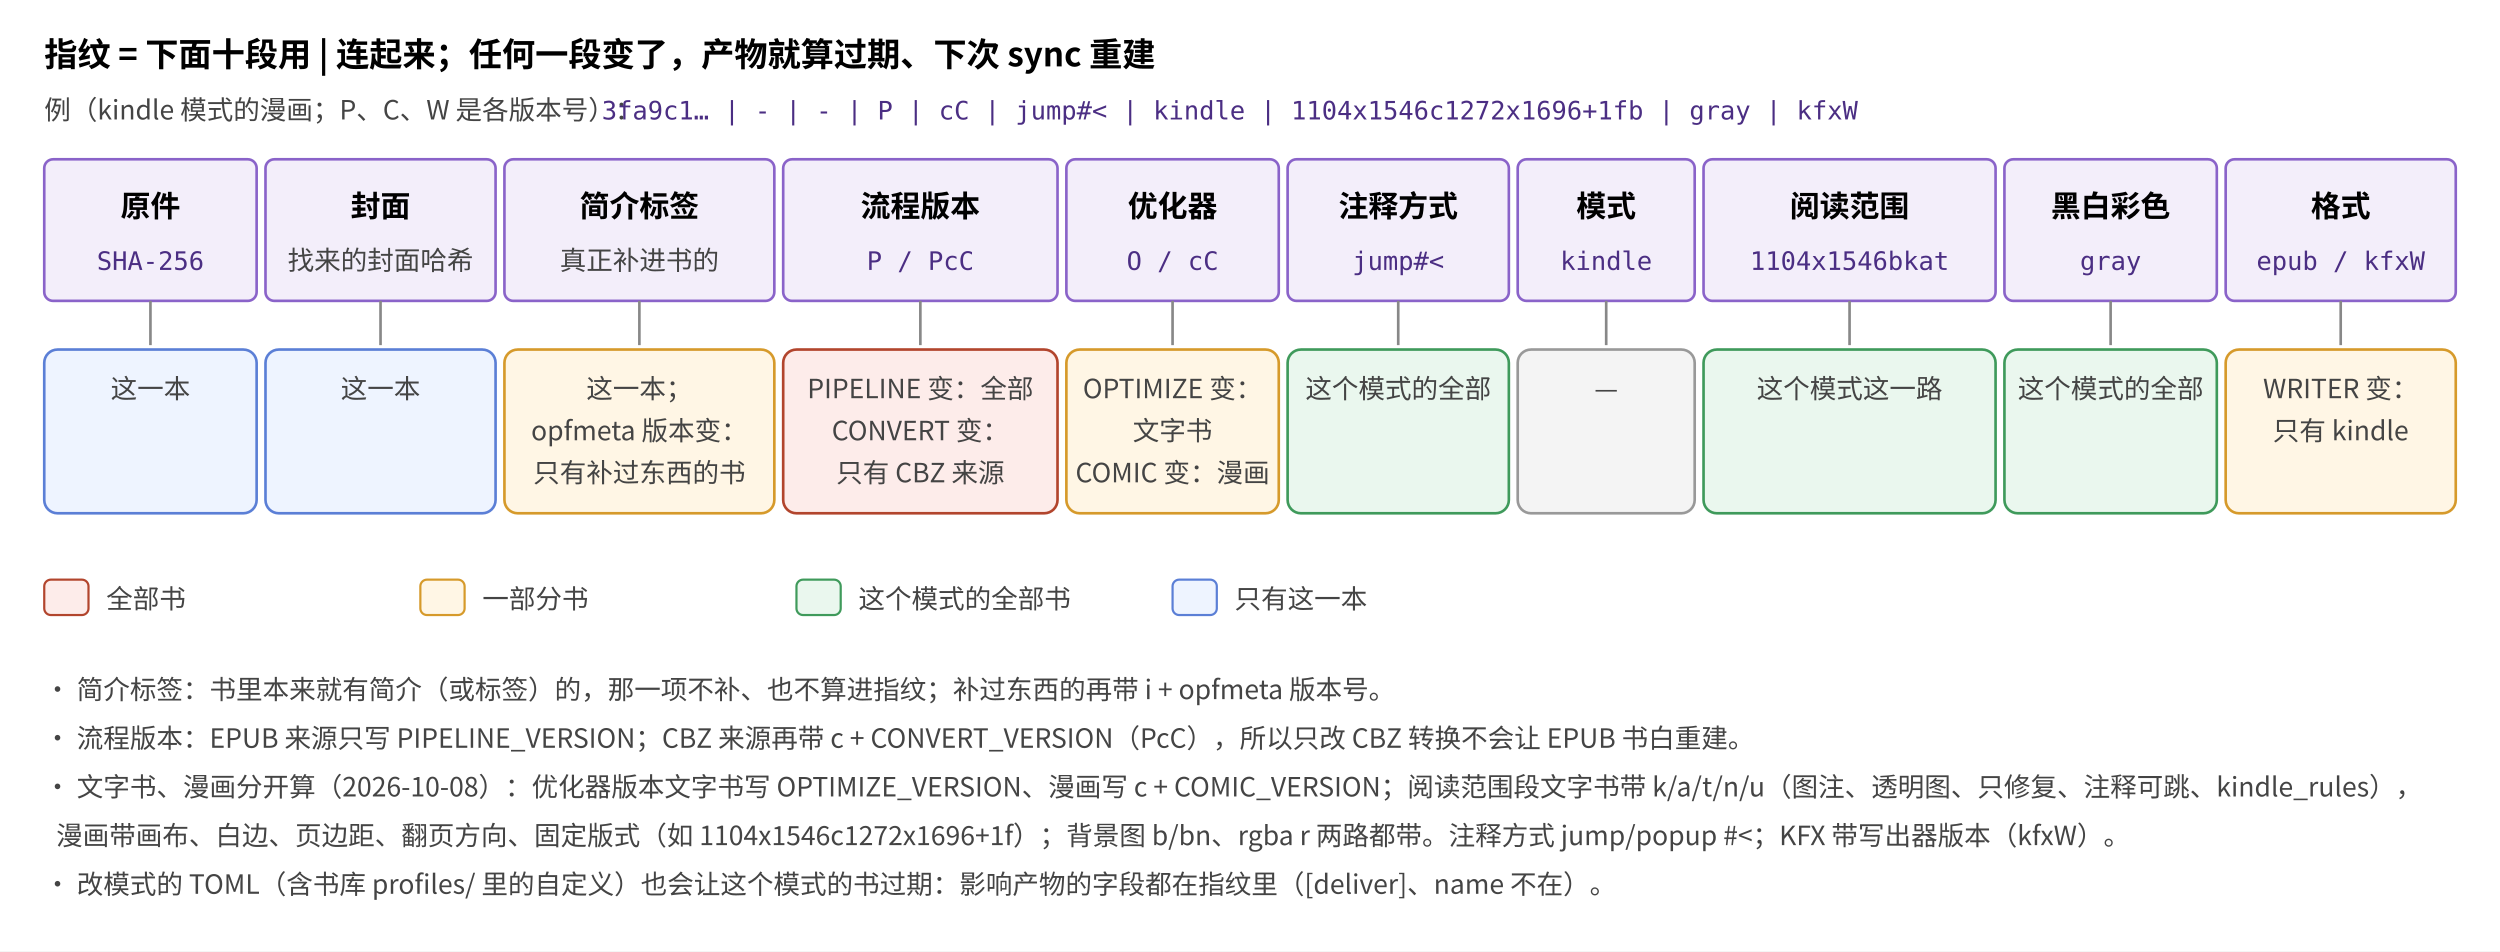
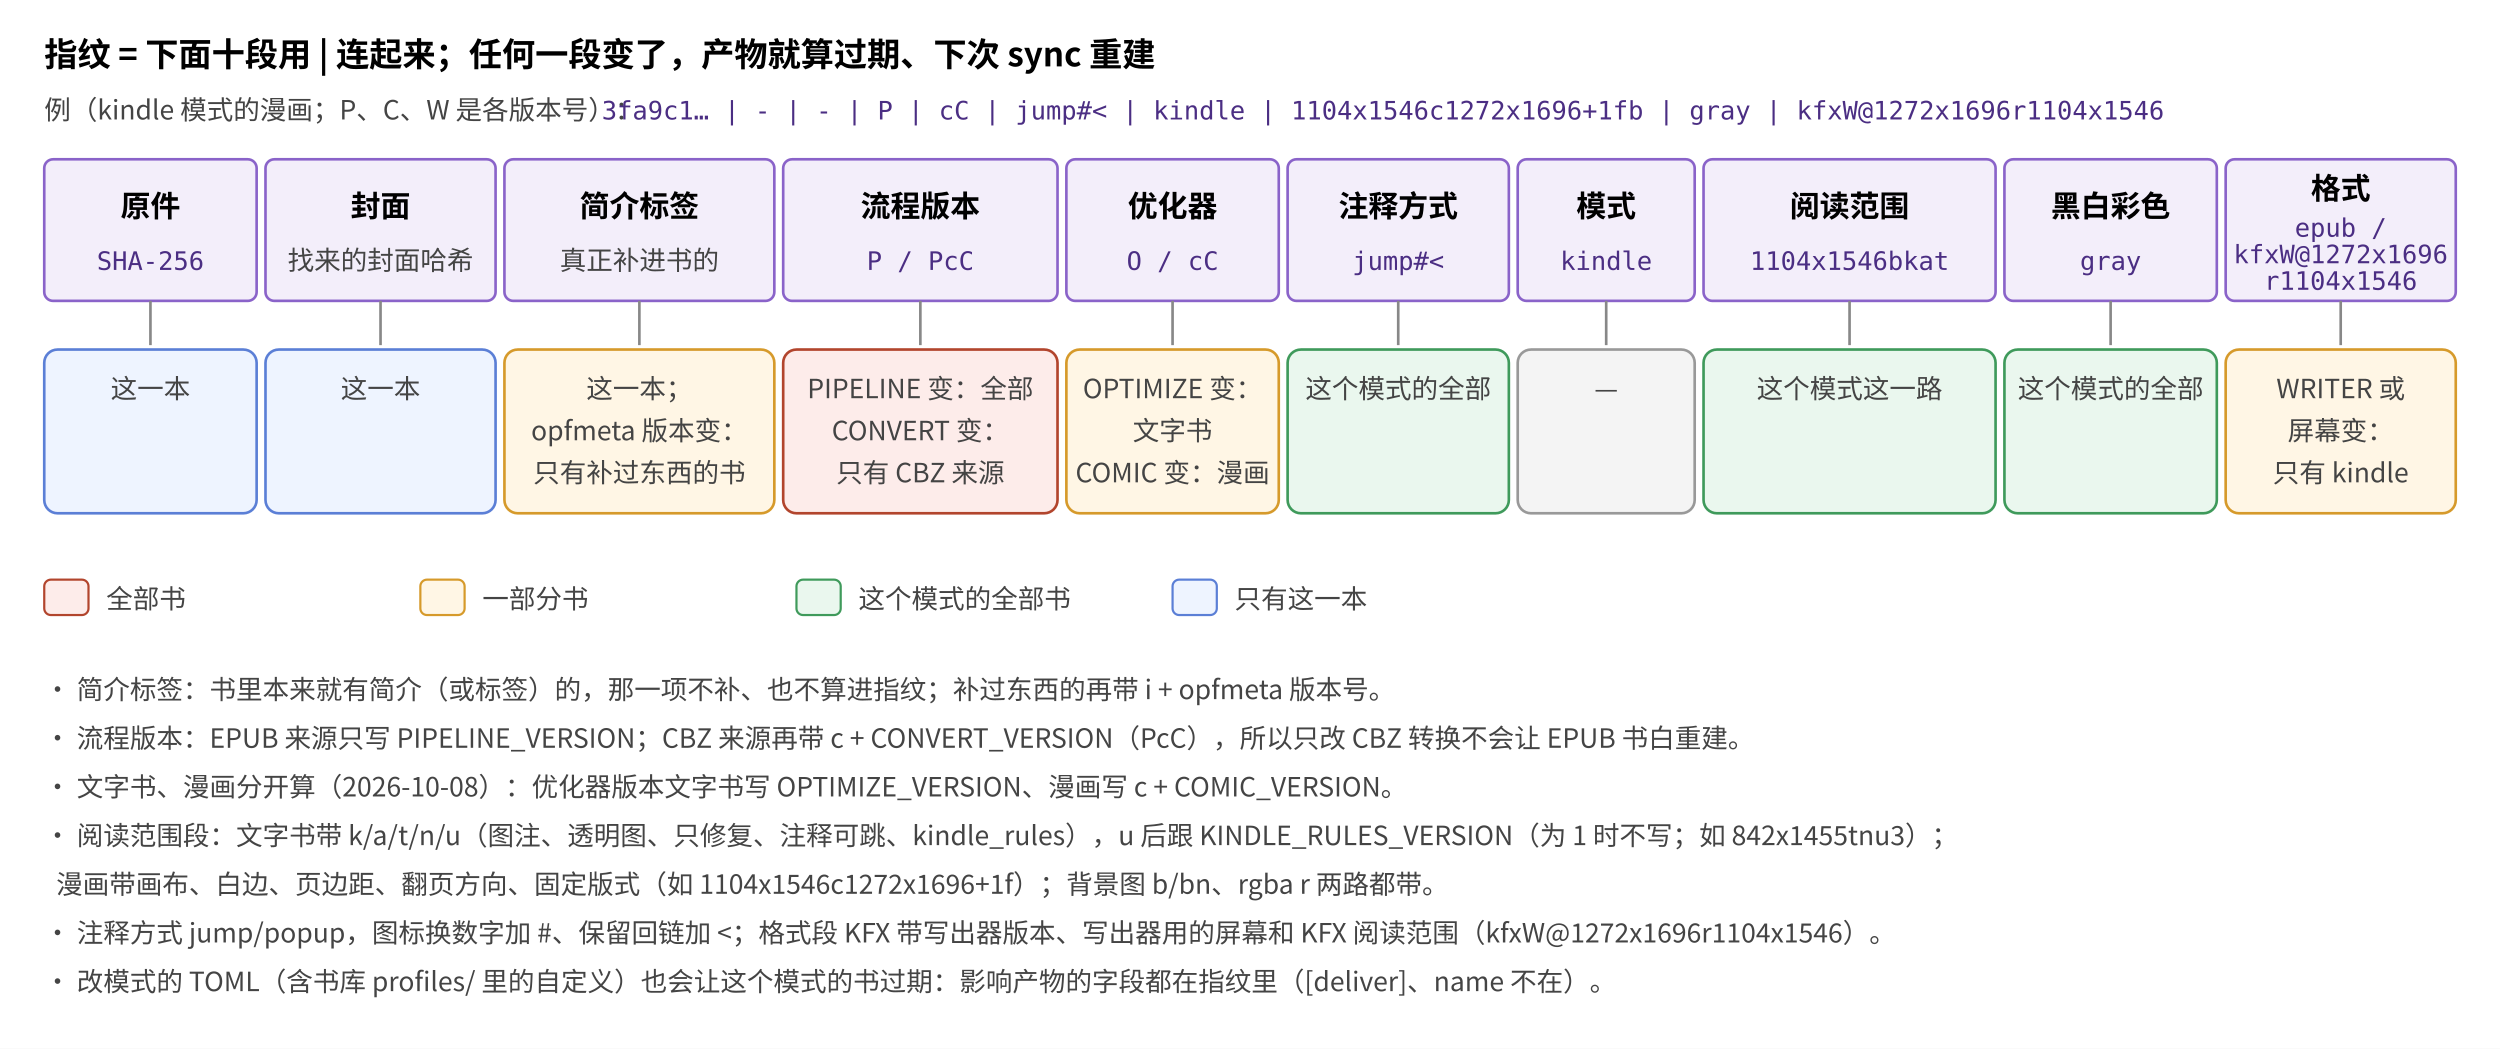
- <svg xmlns="http://www.w3.org/2000/svg" viewBox="0 0 1130 430" font-family="'Noto Sans CJK SC','PingFang SC','Microsoft YaHei',sans-serif" font-size="13">
+ <svg xmlns="http://www.w3.org/2000/svg" viewBox="0 0 1130 474" font-family="'Noto Sans CJK SC','PingFang SC','Microsoft YaHei',sans-serif" font-size="13">
  <style>
    .h{font-weight:bold;font-size:13.5px}
    .s{font-size:12px;fill:#444}
    .m{font-family:monospace;font-size:11.5px;fill:#4b2e83;font-variant-ligatures:none}
    .t{font-weight:bold;font-size:15px}
  </style>
-   <rect width="1130" height="430" fill="#ffffff" />
+   <rect width="1130" height="474" fill="#ffffff" />
  <text x="20" y="30" class="t">指纹 = 下面十段用 | 连起来；任何一段变了，产物就算过期、下次 sync 重建</text>
  <text x="20" y="54" class="s">例（kindle 模式的漫画；P、C、W 是各版本号）：</text>
-   <text x="272" y="54" class="m">3fa9c1… | - | - | P | cC | jump#&lt; | kindle | 1104x1546c1272x1696+1fb | gray | kfxW</text>
+   <text x="272" y="54" class="m">3fa9c1… | - | - | P | cC | jump#&lt; | kindle | 1104x1546c1272x1696+1fb | gray | kfxW@1272x1696r1104x1546</text>
  <rect x="20" y="72" width="96" height="64" rx="4" fill="#f3eefa" stroke="#8a63c9" stroke-width="1.2" />
  <text x="68.0" y="98" text-anchor="middle" class="h">原件</text>
  <text x="68.0" y="122" text-anchor="middle" class="m">SHA-256</text>
  <path d="M68.0 136 L68.0 156" stroke="#888" stroke-width="1.2" />
  <rect x="20" y="158" width="96" height="74" rx="6" fill="#eef4ff" stroke="#5b7fd6" stroke-width="1.2" />
  <text x="68.0" y="180" text-anchor="middle" class="s">这一本</text>
  <rect x="120" y="72" width="104" height="64" rx="4" fill="#f3eefa" stroke="#8a63c9" stroke-width="1.2" />
  <text x="172.0" y="98" text-anchor="middle" class="h">封面</text>
  <text x="172.0" y="122" text-anchor="middle" class="s">找来的封面哈希</text>
  <path d="M172.0 136 L172.0 156" stroke="#888" stroke-width="1.2" />
  <rect x="120" y="158" width="104" height="74" rx="6" fill="#eef4ff" stroke="#5b7fd6" stroke-width="1.2" />
  <text x="172.0" y="180" text-anchor="middle" class="s">这一本</text>
  <rect x="228" y="72" width="122" height="64" rx="4" fill="#f3eefa" stroke="#8a63c9" stroke-width="1.2" />
  <text x="289.0" y="98" text-anchor="middle" class="h">简介标签</text>
  <text x="289.0" y="122" text-anchor="middle" class="s">真正补进书的</text>
  <path d="M289.0 136 L289.0 156" stroke="#888" stroke-width="1.2" />
  <rect x="228" y="158" width="122" height="74" rx="6" fill="#fff6e5" stroke="#d69a2b" stroke-width="1.2" />
  <text x="289.0" y="180" text-anchor="middle" class="s">这一本；</text>
  <text x="289.0" y="199" text-anchor="middle" class="s">opfmeta 版本变：</text>
  <text x="289.0" y="218" text-anchor="middle" class="s">只有补过东西的书</text>
  <rect x="354" y="72" width="124" height="64" rx="4" fill="#f3eefa" stroke="#8a63c9" stroke-width="1.2" />
  <text x="416.0" y="98" text-anchor="middle" class="h">流程版本</text>
  <text x="416.0" y="122" text-anchor="middle" class="m">P / PcC</text>
  <path d="M416.0 136 L416.0 156" stroke="#888" stroke-width="1.2" />
  <rect x="354" y="158" width="124" height="74" rx="6" fill="#fdecea" stroke="#b2452d" stroke-width="1.2" />
  <text x="416.0" y="180" text-anchor="middle" class="s">PIPELINE 变：全部</text>
  <text x="416.0" y="199" text-anchor="middle" class="s">CONVERT 变：</text>
  <text x="416.0" y="218" text-anchor="middle" class="s">只有 CBZ 来源</text>
  <rect x="482" y="72" width="96" height="64" rx="4" fill="#f3eefa" stroke="#8a63c9" stroke-width="1.2" />
  <text x="530.0" y="98" text-anchor="middle" class="h">优化器</text>
  <text x="530.0" y="122" text-anchor="middle" class="m">O / cC</text>
  <path d="M530.0 136 L530.0 156" stroke="#888" stroke-width="1.2" />
  <rect x="482" y="158" width="96" height="74" rx="6" fill="#fff6e5" stroke="#d69a2b" stroke-width="1.2" />
  <text x="530.0" y="180" text-anchor="middle" class="s">OPTIMIZE 变：</text>
  <text x="530.0" y="199" text-anchor="middle" class="s">文字书</text>
  <text x="530.0" y="218" text-anchor="middle" class="s">COMIC 变：漫画</text>
  <rect x="582" y="72" width="100" height="64" rx="4" fill="#f3eefa" stroke="#8a63c9" stroke-width="1.2" />
  <text x="632.0" y="98" text-anchor="middle" class="h">注释方式</text>
  <text x="632.0" y="122" text-anchor="middle" class="m">jump#&lt;</text>
  <path d="M632.0 136 L632.0 156" stroke="#888" stroke-width="1.2" />
  <rect x="582" y="158" width="100" height="74" rx="6" fill="#eaf7ee" stroke="#3f9a5b" stroke-width="1.2" />
  <text x="632.0" y="180" text-anchor="middle" class="s">这个模式的全部</text>
  <rect x="686" y="72" width="80" height="64" rx="4" fill="#f3eefa" stroke="#8a63c9" stroke-width="1.2" />
  <text x="726.0" y="98" text-anchor="middle" class="h">模式</text>
  <text x="726.0" y="122" text-anchor="middle" class="m">kindle</text>
  <path d="M726.0 136 L726.0 156" stroke="#888" stroke-width="1.2" />
  <rect x="686" y="158" width="80" height="74" rx="6" fill="#f4f4f4" stroke="#999" stroke-width="1.2" />
  <text x="726.0" y="180" text-anchor="middle" class="s">—</text>
  <rect x="770" y="72" width="132" height="64" rx="4" fill="#f3eefa" stroke="#8a63c9" stroke-width="1.2" />
  <text x="836.0" y="98" text-anchor="middle" class="h">阅读范围</text>
  <text x="836.0" y="122" text-anchor="middle" class="m">1104x1546bkat</text>
  <path d="M836.0 136 L836.0 156" stroke="#888" stroke-width="1.2" />
  <rect x="770" y="158" width="132" height="74" rx="6" fill="#eaf7ee" stroke="#3f9a5b" stroke-width="1.2" />
  <text x="836.0" y="180" text-anchor="middle" class="s">这个模式这一路</text>
  <rect x="906" y="72" width="96" height="64" rx="4" fill="#f3eefa" stroke="#8a63c9" stroke-width="1.2" />
  <text x="954.0" y="98" text-anchor="middle" class="h">黑白彩色</text>
  <text x="954.0" y="122" text-anchor="middle" class="m">gray</text>
  <path d="M954.0 136 L954.0 156" stroke="#888" stroke-width="1.2" />
  <rect x="906" y="158" width="96" height="74" rx="6" fill="#eaf7ee" stroke="#3f9a5b" stroke-width="1.2" />
  <text x="954.0" y="180" text-anchor="middle" class="s">这个模式的全部</text>
  <rect x="1006" y="72" width="104" height="64" rx="4" fill="#f3eefa" stroke="#8a63c9" stroke-width="1.2" />
-   <text x="1058.0" y="98" text-anchor="middle" class="h">格式</text>
-   <text x="1058.0" y="122" text-anchor="middle" class="m">epub / kfxW</text>
+   <text x="1058.0" y="90" text-anchor="middle" class="h">格式</text>
+   <text x="1058.0" y="107" text-anchor="middle" class="m">epub /</text>
+   <text x="1058.0" y="119" text-anchor="middle" class="m">kfxW@1272x1696</text>
+   <text x="1058.0" y="131" text-anchor="middle" class="m">r1104x1546</text>
  <path d="M1058.0 136 L1058.0 156" stroke="#888" stroke-width="1.2" />
  <rect x="1006" y="158" width="104" height="74" rx="6" fill="#fff6e5" stroke="#d69a2b" stroke-width="1.2" />
-   <text x="1058.0" y="180" text-anchor="middle" class="s">WRITER 变：</text>
-   <text x="1058.0" y="199" text-anchor="middle" class="s">只有 kindle</text>
+   <text x="1058.0" y="180" text-anchor="middle" class="s">WRITER 或</text>
+   <text x="1058.0" y="199" text-anchor="middle" class="s">屏幕变：</text>
+   <text x="1058.0" y="218" text-anchor="middle" class="s">只有 kindle</text>
  <rect x="20" y="262" width="20" height="16" rx="3" fill="#fdecea" stroke="#b2452d" />
  <text x="48" y="275" class="s">全部书</text>
  <rect x="190" y="262" width="20" height="16" rx="3" fill="#fff6e5" stroke="#d69a2b" />
  <text x="218" y="275" class="s">一部分书</text>
  <rect x="360" y="262" width="20" height="16" rx="3" fill="#eaf7ee" stroke="#3f9a5b" />
  <text x="388" y="275" class="s">这个模式的全部书</text>
  <rect x="530" y="262" width="20" height="16" rx="3" fill="#eef4ff" stroke="#5b7fd6" />
  <text x="558" y="275" class="s">只有这一本</text>
  <text x="20" y="316" class="s" xml:space="preserve">· 简介标签：书里本来就有简介（或标签）的，那一项不补、也不算进指纹；补过东西的再带 i + opfmeta 版本号。</text>
  <text x="20" y="338" class="s" xml:space="preserve">· 流程版本：EPUB 来源只写 PIPELINE_VERSION；CBZ 来源再带 c + CONVERT_VERSION（PcC），所以只改 CBZ 转换不会让 EPUB 书白重建。</text>
-   <text x="20" y="360" class="s" xml:space="preserve">· 文字书、漫画分开算（2026-10-08）：优化器版本文字书写 OPTIMIZE_VERSION、漫画写 c + COMIC_VERSION；阅读范围段文字书带 k/a/t/n/u（图注、透明图、只修复、注释可跳、kindle_rules），</text>
-   <text x="20" y="382" class="s" xml:space="preserve">  漫画带画布、白边、页边距、翻页方向、固定版式（如 1104x1546c1272x1696+1f）；背景图 b/bn、rgba r 两路都带。注释方式 jump/popup #&lt;；KFX 带写出器版本（kfxW）。</text>
-   <text x="20" y="404" class="s" xml:space="preserve">· 改模式的 TOML（含书库 profiles/ 里的自定义）也会让这个模式的书过期：影响产物的字段都在指纹里（[deliver]、name 不在）。</text>
+   <text x="20" y="360" class="s" xml:space="preserve">· 文字书、漫画分开算（2026-10-08）：优化器版本文字书写 OPTIMIZE_VERSION、漫画写 c + COMIC_VERSION。</text>
+   <text x="20" y="382" class="s" xml:space="preserve">· 阅读范围段：文字书带 k/a/t/n/u（图注、透明图、只修复、注释可跳、kindle_rules），u 后跟 KINDLE_RULES_VERSION（为 1 时不写；如 842x1455tnu3）；</text>
+   <text x="20" y="404" class="s" xml:space="preserve">  漫画带画布、白边、页边距、翻页方向、固定版式（如 1104x1546c1272x1696+1f）；背景图 b/bn、rgba r 两路都带。</text>
+   <text x="20" y="426" class="s" xml:space="preserve">· 注释方式 jump/popup，图标换数字加 #、保留回链加 &lt;；格式段 KFX 带写出器版本、写出器用的屏幕和 KFX 阅读范围（kfxW@1272x1696r1104x1546）。</text>
+   <text x="20" y="448" class="s" xml:space="preserve">· 改模式的 TOML（含书库 profiles/ 里的自定义）也会让这个模式的书过期：影响产物的字段都在指纹里（[deliver]、name 不在）。</text>
</svg>
